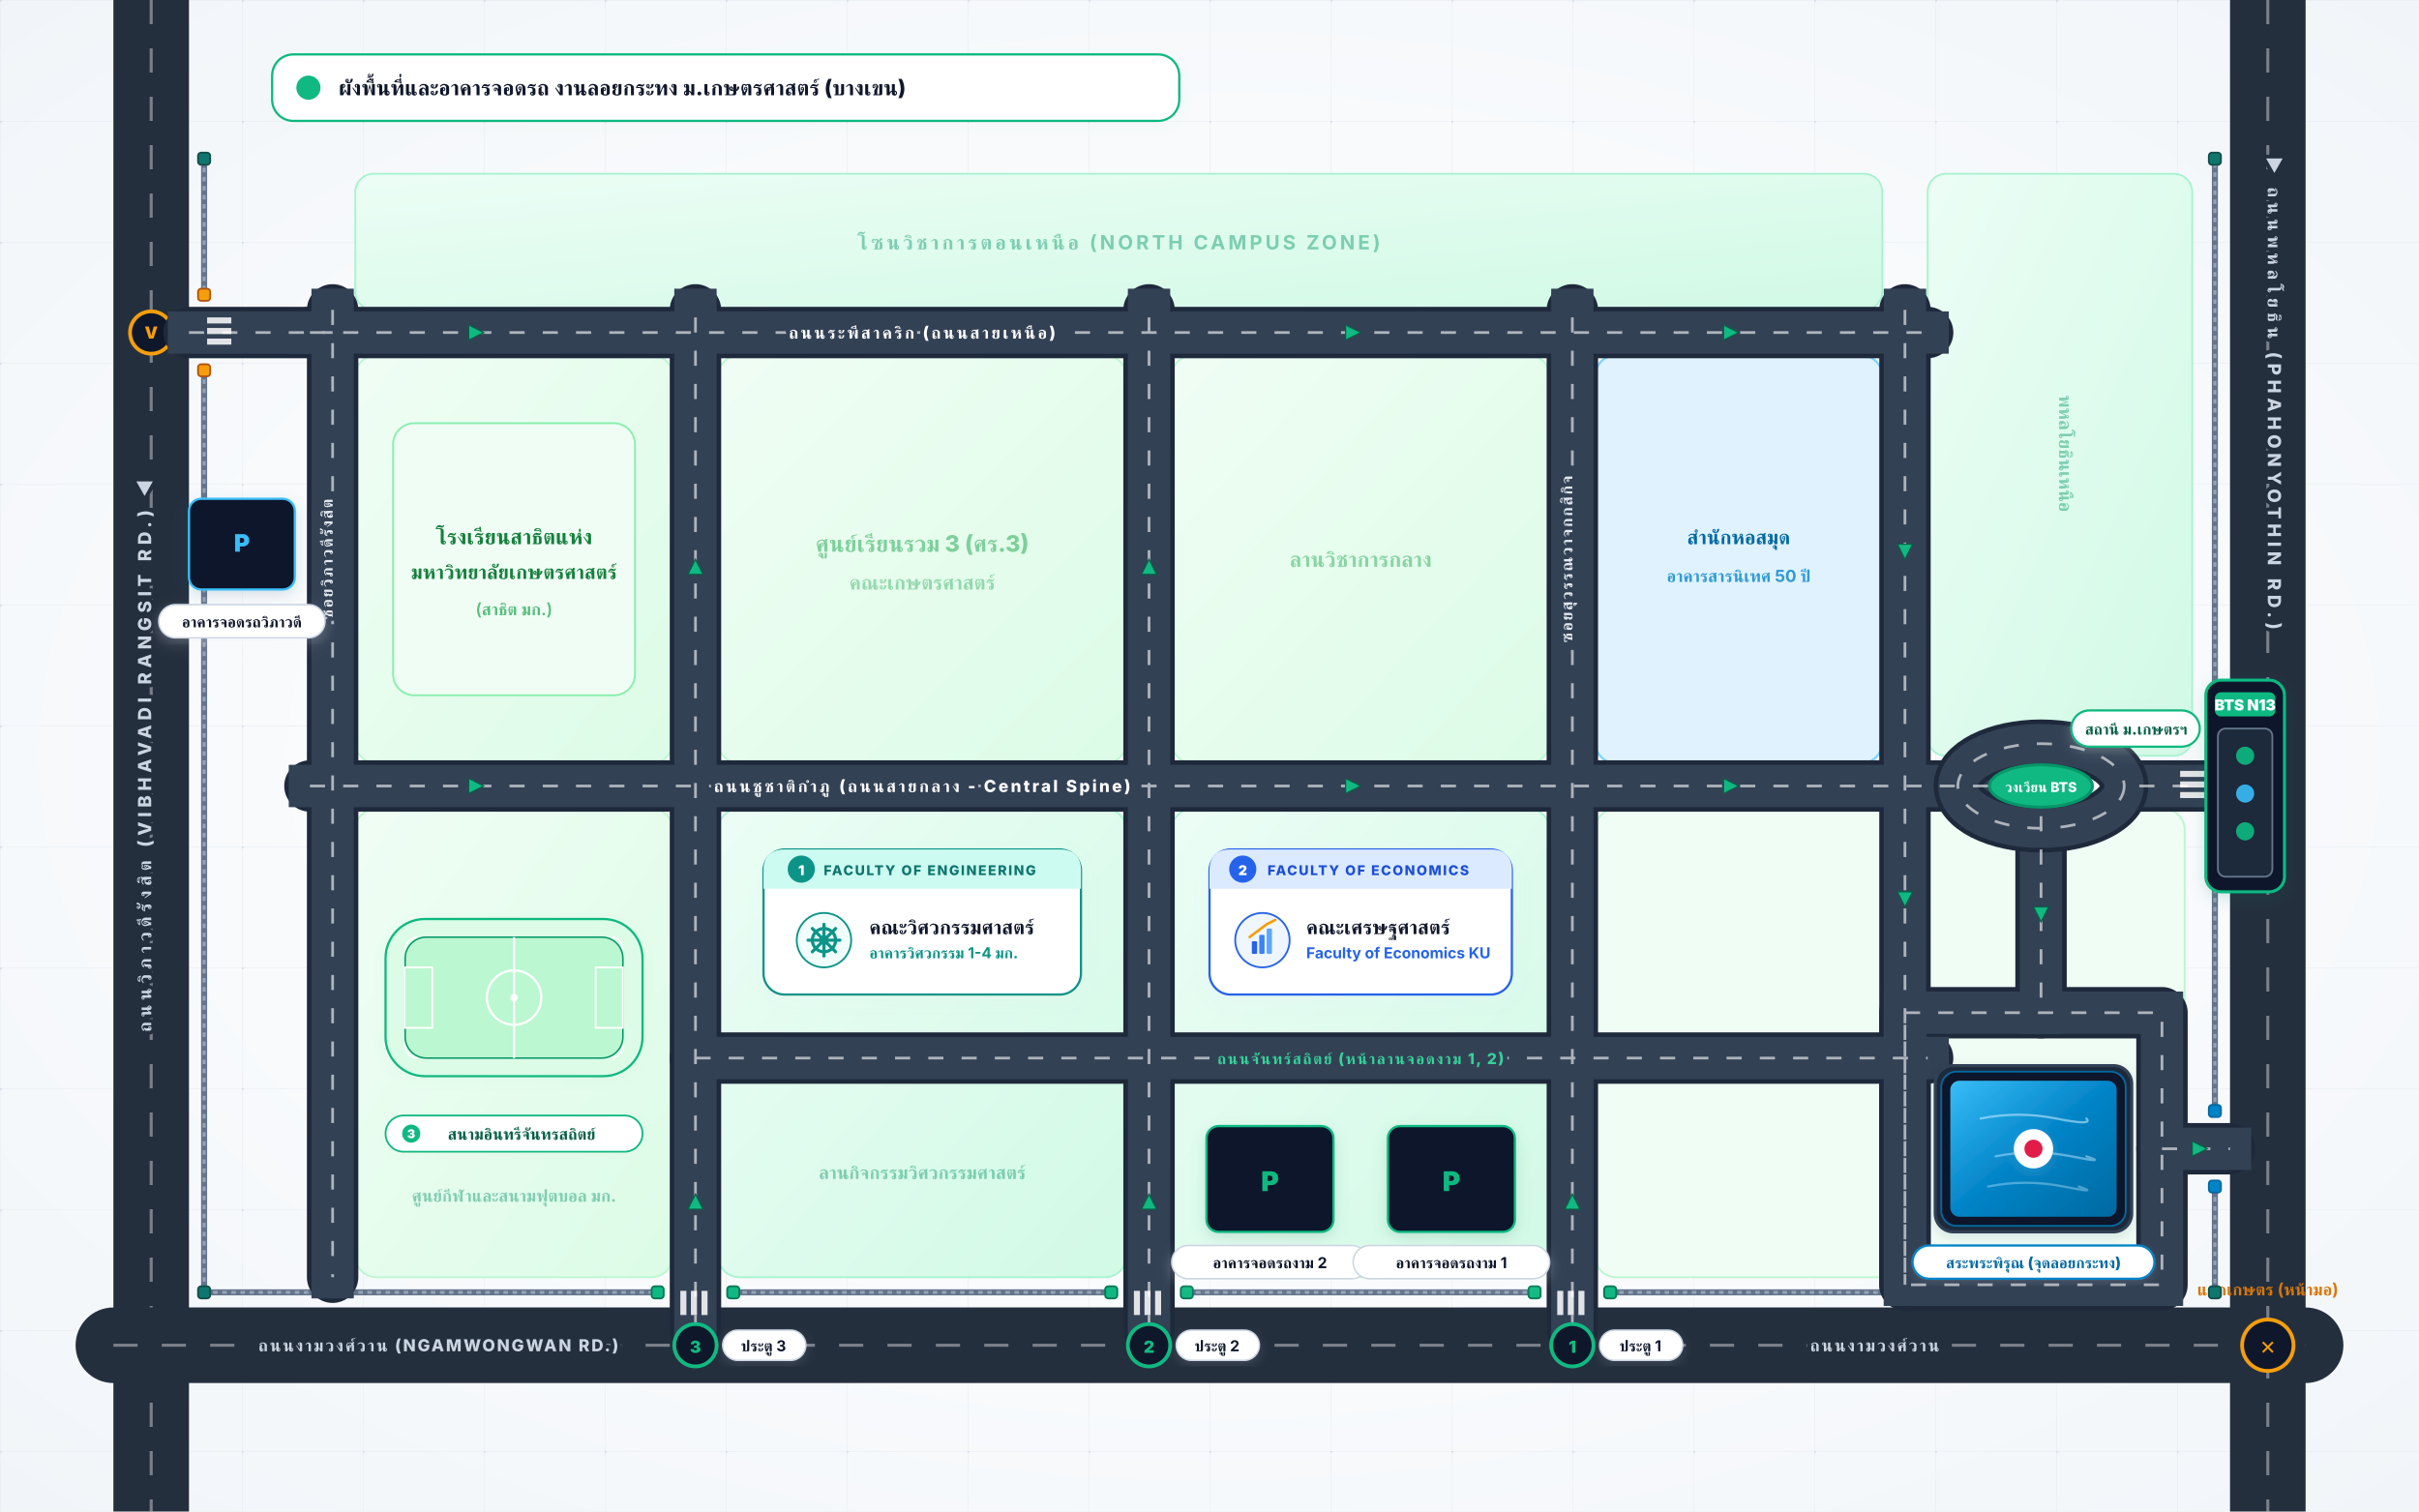
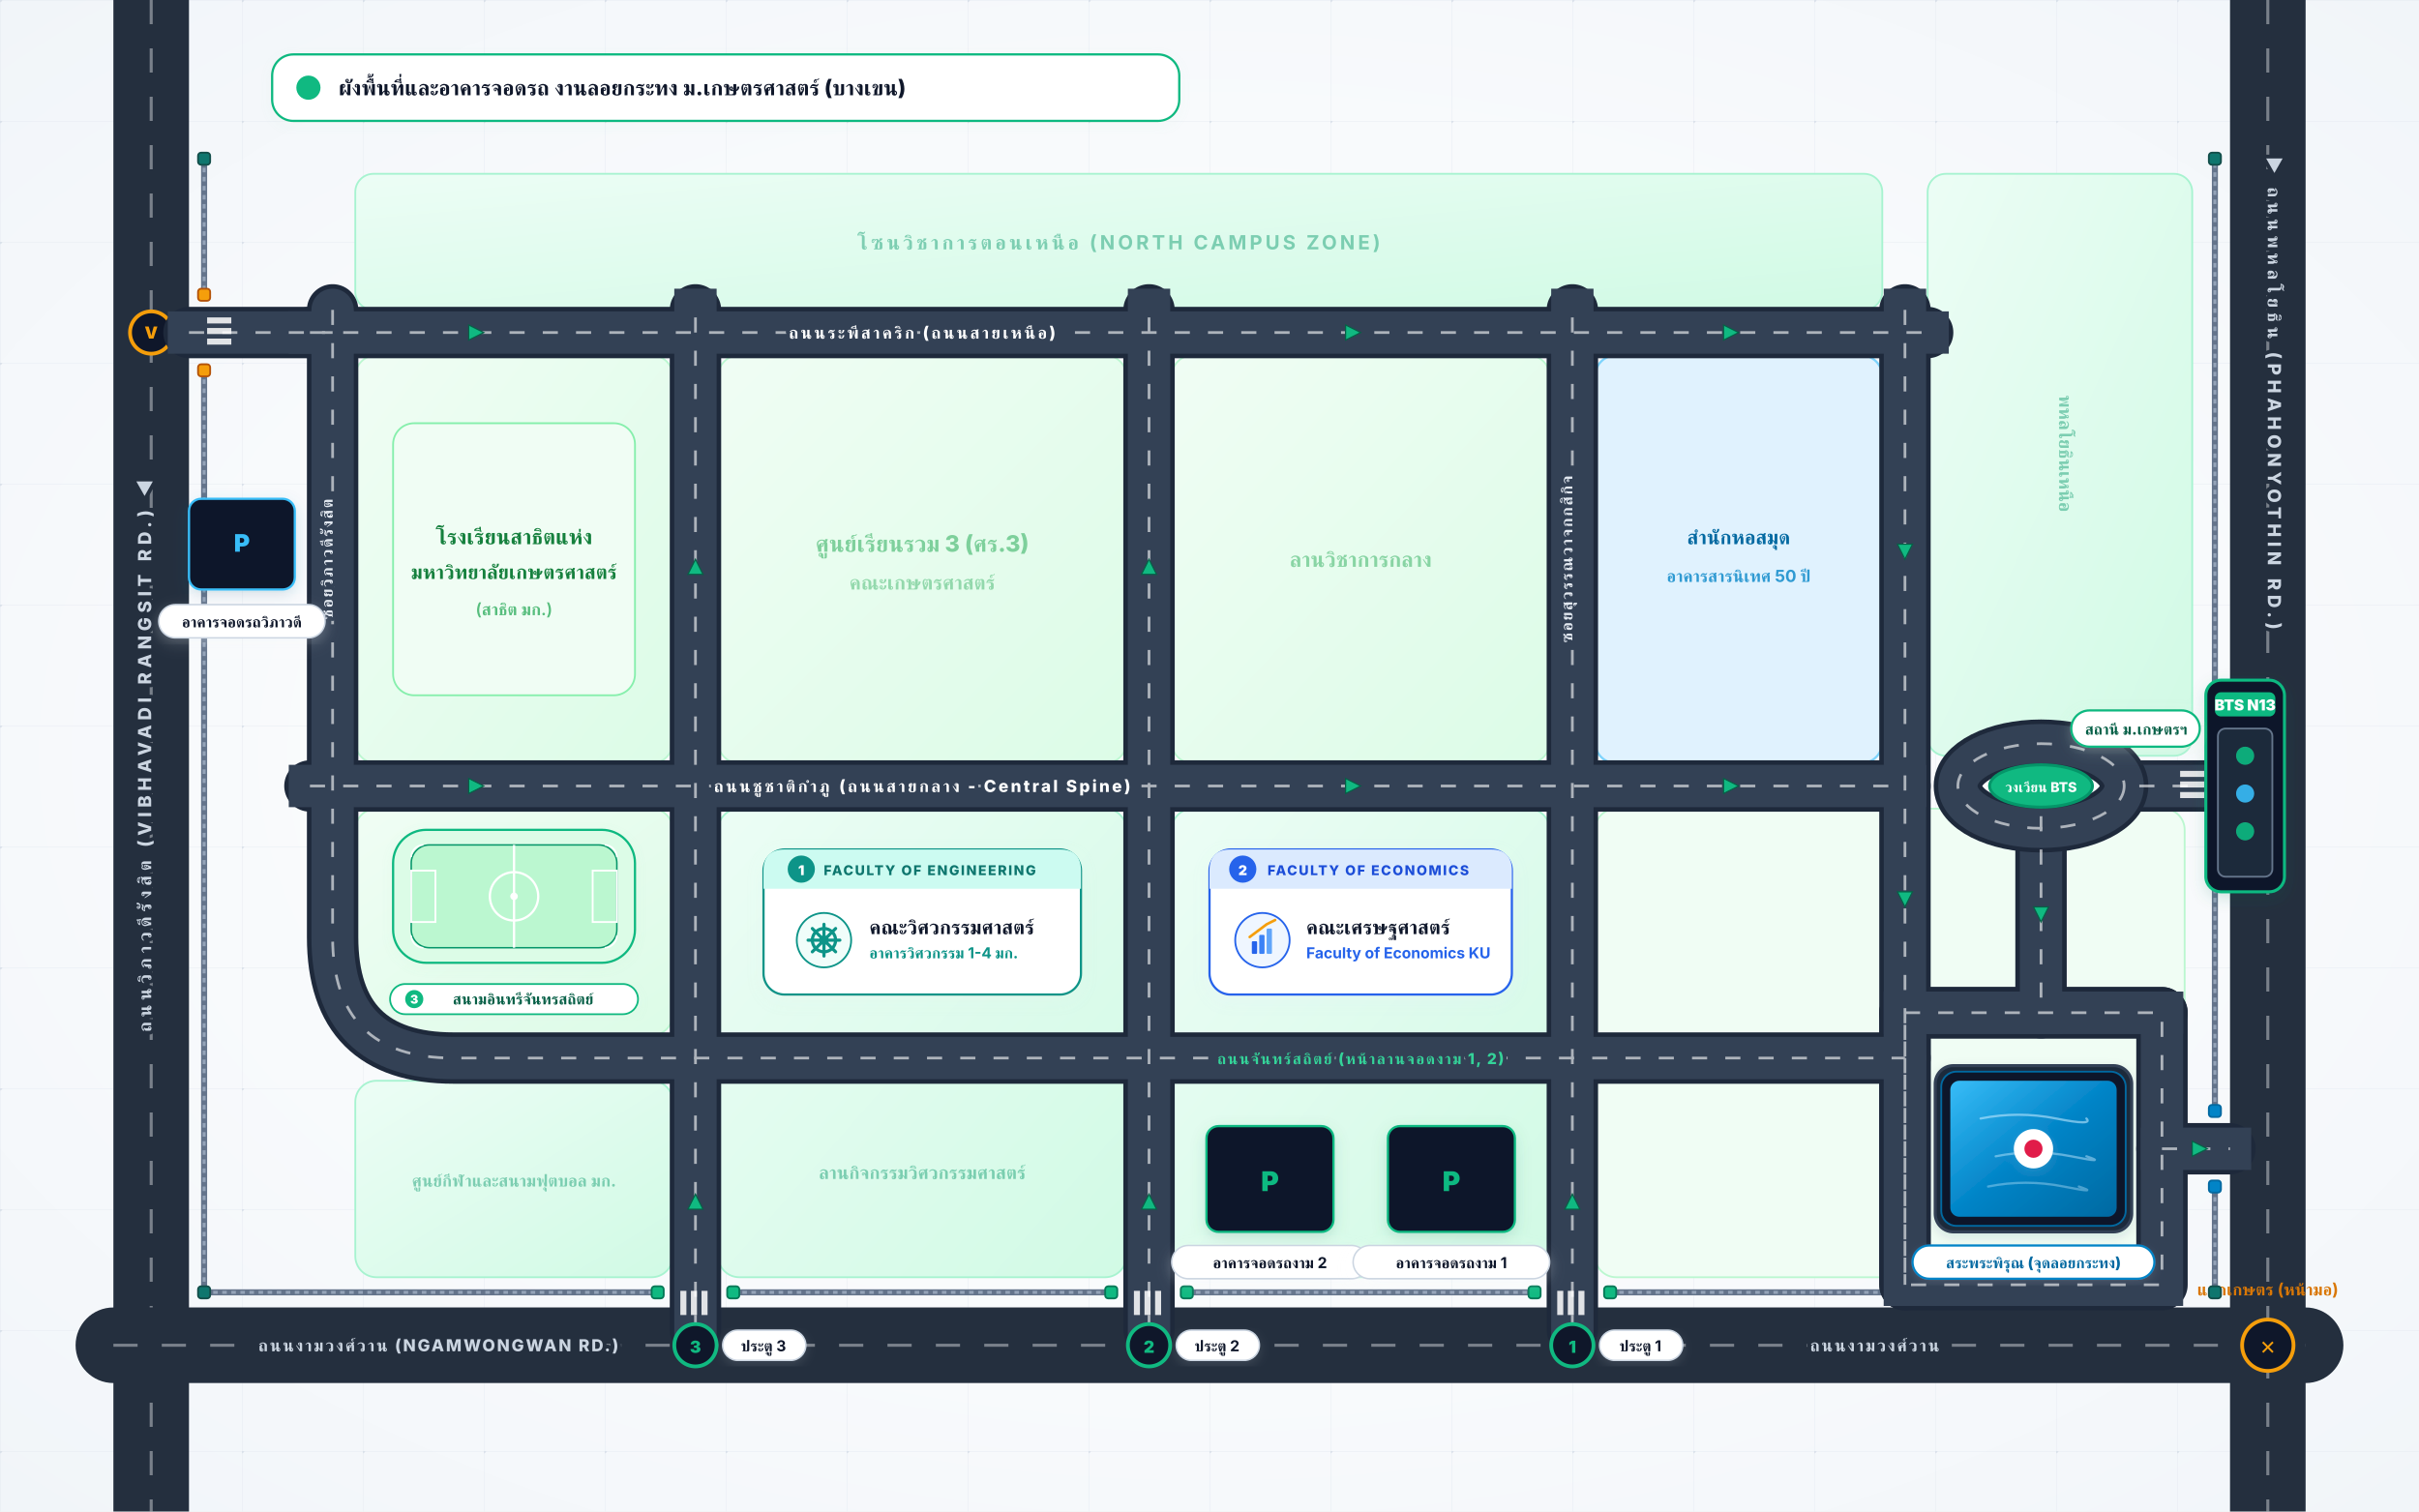
<svg xmlns="http://www.w3.org/2000/svg" viewBox="0 0 1600 1000" width="1600" height="1000" style="font-family: 'Inter', 'Prompt', -apple-system, BlinkMacSystemFont, sans-serif;">
  <defs>
    <radialGradient id="vignetteGlow" cx="50%" cy="50%" r="70%">
      <stop offset="0%" stop-color="#FFFFFF" />
      <stop offset="60%" stop-color="#F8FAFC" />
      <stop offset="100%" stop-color="#F1F5F9" />
    </radialGradient>
    <pattern id="gridBlueprint" width="80" height="80" patternUnits="userSpaceOnUse">
      <path d="M 80 0 L 0 0 0 80" fill="none" stroke="#E2E8F0" stroke-width="0.8" stroke-opacity="0.6" />
      <circle cx="0" cy="0" r="1.5" fill="#CBD5E1" fill-opacity="0.5" />
    </pattern>
    <linearGradient id="lawnNorth" x1="0%" y1="0%" x2="100%" y2="100%">
      <stop offset="0%" stop-color="#ECFDF5" />
      <stop offset="100%" stop-color="#D1FAE5" />
    </linearGradient>
    <linearGradient id="lawnCenter" x1="0%" y1="0%" x2="100%" y2="100%">
      <stop offset="0%" stop-color="#F0FDF4" />
      <stop offset="100%" stop-color="#DCFCE7" />
    </linearGradient>
    <linearGradient id="pondWaterGrad" x1="0%" y1="0%" x2="100%" y2="100%">
      <stop offset="0%" stop-color="#38BDF8" />
      <stop offset="50%" stop-color="#0284C7" />
      <stop offset="100%" stop-color="#0369A1" />
    </linearGradient>
    <filter id="dropSoft" x="-20%" y="-20%" width="140%" height="140%">
      <feGaussianBlur stdDeviation="3.5" result="blur" />
      <feOffset dx="0" dy="2.5" />
      <feComponentTransfer>
        <feFuncA type="linear" slope="0.12" />
      </feComponentTransfer>
      <feMerge>
        <feMergeNode />
        <feMergeNode in="SourceGraphic" />
      </feMerge>
    </filter>
    <filter id="cardGlow" x="-20%" y="-20%" width="140%" height="140%">
      <feGaussianBlur stdDeviation="5" result="blur" />
      <feOffset dx="0" dy="3.5" />
      <feComponentTransfer>
        <feFuncA type="linear" slope="0.15" />
      </feComponentTransfer>
      <feMerge>
        <feMergeNode />
        <feMergeNode in="SourceGraphic" />
      </feMerge>
    </filter>
  </defs>
  <rect width="1600" height="1000" fill="url(#vignetteGlow)" />
  <rect width="1600" height="1000" fill="url(#gridBlueprint)" />
  <g transform="translate(180, 36)">
    <rect x="0" y="0" width="600" height="44" rx="14" fill="#FFFFFF" stroke="#10B981" stroke-width="1.5" filter="url(#dropSoft)" />
    <circle cx="24" cy="22" r="8" fill="#10B981" />
    <text x="44" y="27" fill="#0F172A" font-size="14" font-weight="800">ผังพื้นที่และอาคารจอดรถ งานลอยกระทง ม.เกษตรศาสตร์ (บางเขน)</text>
  </g>
  <rect x="235" y="115" width="1010" height="90" rx="12" fill="url(#lawnNorth)" stroke="#A7F3D0" stroke-width="1.2" />
  <text x="740" y="165" fill="#059669" font-size="13" font-weight="700" opacity="0.45" letter-spacing="2" text-anchor="middle">โซนวิชาการตอนเหนือ (NORTH CAMPUS ZONE)</text>
  <rect x="1275" y="115" width="175" height="385" rx="12" fill="url(#lawnNorth)" stroke="#A7F3D0" stroke-width="1.2" />
  <text x="1362" y="300" fill="#059669" font-size="12" font-weight="700" opacity="0.45" text-anchor="middle" transform="rotate(90 1362 300)">พหลโยธินเหนือ</text>
  <g transform="translate(235, 235)">
    <rect x="0" y="0" width="210" height="270" rx="14" fill="url(#lawnCenter)" stroke="#BBF7D0" stroke-width="1.2" />
    <rect x="25" y="45" width="160" height="180" rx="14" fill="#F0FDF4" stroke="#86EFAC" stroke-width="1.2" />
    <text x="105" y="125" fill="#15803D" font-size="14" font-weight="800" text-anchor="middle">โรงเรียนสาธิตแห่ง</text>
    <text x="105" y="148" fill="#15803D" font-size="13" font-weight="800" text-anchor="middle">มหาวิทยาลัยเกษตรศาสตร์</text>
    <text x="105" y="172" fill="#16A34A" font-size="11" font-weight="600" opacity="0.7" text-anchor="middle">(สาธิต มก.)</text>
  </g>
  <g transform="translate(475, 235)">
    <rect x="0" y="0" width="270" height="270" rx="14" fill="url(#lawnCenter)" stroke="#BBF7D0" stroke-width="1.2" />
    <text x="135" y="130" fill="#16A34A" font-size="15" font-weight="800" opacity="0.5" text-anchor="middle">ศูนย์เรียนรวม 3 (ศร.3)</text>
    <text x="135" y="155" fill="#16A34A" font-size="13" font-weight="700" opacity="0.4" text-anchor="middle">คณะเกษตรศาสตร์</text>
  </g>
  <g transform="translate(775, 235)">
    <rect x="0" y="0" width="250" height="270" rx="14" fill="url(#lawnCenter)" stroke="#BBF7D0" stroke-width="1.2" />
    <text x="125" y="140" fill="#16A34A" font-size="14" font-weight="800" opacity="0.45" text-anchor="middle">ลานวิชาการกลาง</text>
  </g>
  <g transform="translate(1055, 235)">
    <rect x="0" y="0" width="190" height="270" rx="14" fill="#E0F2FE" stroke="#7DD3FC" stroke-width="1.5" />
    <text x="95" y="125" fill="#0369A1" font-size="13" font-weight="800" text-anchor="middle">สำนักหอสมุด</text>
    <text x="95" y="150" fill="#0284C7" font-size="11" font-weight="700" opacity="0.8" text-anchor="middle">อาคารสารนิเทศ 50 ปี</text>
  </g>
  <g transform="translate(235, 535)">
-     <rect x="0" y="0" width="210" height="310" rx="14" fill="url(#lawnCenter)" stroke="#BBF7D0" stroke-width="1.2" />
-     <g transform="translate(105, 125)">
-       <rect x="-85" y="-52" width="170" height="104" rx="26" fill="#DCFCE7" stroke="#10B981" stroke-width="1.5" filter="url(#dropSoft)" />
-       <rect x="-72" y="-40" width="144" height="80" rx="14" fill="#BBF7D0" stroke="#059669" stroke-width="1" />
-       <line x1="0" y1="-40" x2="0" y2="40" stroke="#FFFFFF" stroke-width="1.5" />
-       <circle cx="0" cy="0" r="18" fill="none" stroke="#FFFFFF" stroke-width="1.5" />
+     <rect x="0" y="0" width="210" height="150" rx="14" fill="url(#lawnCenter)" stroke="#BBF7D0" stroke-width="1.2" />
+     <g transform="translate(105, 58)">
+       <rect x="-80" y="-44" width="160" height="88" rx="22" fill="#DCFCE7" stroke="#10B981" stroke-width="1.5" filter="url(#dropSoft)" />
+       <rect x="-68" y="-34" width="136" height="68" rx="12" fill="#BBF7D0" stroke="#059669" stroke-width="1" />
+       <line x1="0" y1="-34" x2="0" y2="34" stroke="#FFFFFF" stroke-width="1.5" />
+       <circle cx="0" cy="0" r="16" fill="none" stroke="#FFFFFF" stroke-width="1.5" />
      <circle cx="0" cy="0" r="2.5" fill="#FFFFFF" />
-       <rect x="-72" y="-20" width="18" height="40" fill="none" stroke="#FFFFFF" stroke-width="1.2" />
-       <rect x="54" y="-20" width="18" height="40" fill="none" stroke="#FFFFFF" stroke-width="1.2" />
-       <path d="M -72 -32 A 8 8 0 0 1 -64 -40" fill="none" stroke="#FFFFFF" stroke-width="1" />
-       <path d="M -72 32 A 8 8 0 0 0 -64 40" fill="none" stroke="#FFFFFF" stroke-width="1" />
-       <path d="M 72 -32 A 8 8 0 0 0 64 -40" fill="none" stroke="#FFFFFF" stroke-width="1" />
-       <path d="M 72 32 A 8 8 0 0 1 64 40" fill="none" stroke="#FFFFFF" stroke-width="1" />
-     </g>
-     <g transform="translate(105, 215)">
-       <rect x="-85" y="-12" width="170" height="24" rx="12" fill="#FFFFFF" stroke="#10B981" stroke-width="1.2" filter="url(#dropSoft)" />
-       <circle cx="-68" cy="0" r="6" fill="#10B981" />
-       <text x="-68" y="3" fill="#FFFFFF" font-size="8" font-weight="900" text-anchor="middle">3</text>
-       <text x="5" y="4" fill="#065F46" font-size="10.5" font-weight="800" text-anchor="middle">สนามอินทรีจันทรสถิตย์</text>
-     </g>
-     <text x="105" y="260" fill="#059669" font-size="11" font-weight="700" opacity="0.45" text-anchor="middle">ศูนย์กีฬาและสนามฟุตบอล มก.</text>
+       <rect x="-68" y="-17" width="16" height="34" fill="none" stroke="#FFFFFF" stroke-width="1.2" />
+       <rect x="52" y="-17" width="16" height="34" fill="none" stroke="#FFFFFF" stroke-width="1.2" />
+       <path d="M -68 -26 A 8 8 0 0 1 -60 -34" fill="none" stroke="#FFFFFF" stroke-width="1" />
+       <path d="M -68 26 A 8 8 0 0 0 -60 34" fill="none" stroke="#FFFFFF" stroke-width="1" />
+       <path d="M 68 -26 A 8 8 0 0 0 60 -34" fill="none" stroke="#FFFFFF" stroke-width="1" />
+       <path d="M 68 26 A 8 8 0 0 1 60 34" fill="none" stroke="#FFFFFF" stroke-width="1" />
+     </g>
+     <g transform="translate(105, 126)">
+       <rect x="-82" y="-10" width="164" height="20" rx="10" fill="#FFFFFF" stroke="#10B981" stroke-width="1.2" filter="url(#dropSoft)" />
+       <circle cx="-66" cy="0" r="6" fill="#10B981" />
+       <text x="-66" y="3" fill="#FFFFFF" font-size="8" font-weight="900" text-anchor="middle">3</text>
+       <text x="6" y="3.5" fill="#065F46" font-size="10" font-weight="800" text-anchor="middle">สนามอินทรีจันทรสถิตย์</text>
+     </g>
+   </g>
+   <g transform="translate(235, 715)">
+     <rect x="0" y="0" width="210" height="130" rx="14" fill="url(#lawnNorth)" stroke="#A7F3D0" stroke-width="1.2" />
+     <text x="105" y="70" fill="#059669" font-size="11" font-weight="700" opacity="0.45" text-anchor="middle">ศูนย์กีฬาและสนามฟุตบอล มก.</text>
  </g>
  <g transform="translate(475, 535)">
    <rect x="0" y="0" width="270" height="310" rx="14" fill="url(#lawnNorth)" stroke="#A7F3D0" stroke-width="1.2" />
    <g transform="translate(135, 75)" filter="url(#cardGlow)">
      <rect x="-105" y="-48" width="210" height="96" rx="14" fill="#FFFFFF" stroke="#0D9488" stroke-width="1.5" />
      <path d="M -105 -34 Q -105 -48 -91 -48 L 91 -48 Q 105 -48 105 -34 L 105 -22 L -105 -22 Z" fill="#CCFBF1" />
      <circle cx="-80" cy="-35" r="9" fill="#0D9488" />
      <text x="-80" y="-31" fill="#FFFFFF" font-size="9" font-weight="900" text-anchor="middle">1</text>
      <text x="5" y="-31" fill="#0F766E" font-size="9" font-weight="800" letter-spacing="1" text-anchor="middle">FACULTY OF ENGINEERING</text>
      <circle cx="-65" cy="12" r="18" fill="#F0FDFA" stroke="#0D9488" stroke-width="1.2" />
      <g transform="translate(-65, 12) scale(0.7)">
        <circle cx="0" cy="0" r="11" fill="none" stroke="#0D9488" stroke-width="3" />
        <circle cx="0" cy="0" r="4.5" fill="#0D9488" />
        <line x1="-15" y1="0" x2="15" y2="0" stroke="#0D9488" stroke-width="3" stroke-linecap="round" />
        <line x1="0" y1="-15" x2="0" y2="15" stroke="#0D9488" stroke-width="3" stroke-linecap="round" />
        <line x1="-11" y1="-11" x2="11" y2="11" stroke="#0D9488" stroke-width="3" stroke-linecap="round" />
        <line x1="-11" y1="11" x2="11" y2="-11" stroke="#0D9488" stroke-width="3" stroke-linecap="round" />
      </g>
      <text x="-35" y="8" fill="#0F172A" font-size="13" font-weight="800" text-anchor="start">คณะวิศวกรรมศาสตร์</text>
      <text x="-35" y="24" fill="#0D9488" font-size="10" font-weight="700" text-anchor="start">อาคารวิศวกรรม 1-4 มก.</text>
    </g>
    <text x="135" y="245" fill="#059669" font-size="12" font-weight="700" opacity="0.45" text-anchor="middle">ลานกิจกรรมวิศวกรรมศาสตร์</text>
  </g>
  <g transform="translate(775, 535)">
    <rect x="0" y="0" width="250" height="310" rx="14" fill="url(#lawnNorth)" stroke="#A7F3D0" stroke-width="1.2" />
    <g transform="translate(125, 75)" filter="url(#cardGlow)">
      <rect x="-100" y="-48" width="200" height="96" rx="14" fill="#FFFFFF" stroke="#2563EB" stroke-width="1.5" />
      <path d="M -100 -34 Q -100 -48 -86 -48 L 86 -48 Q 100 -48 100 -34 L 100 -22 L -100 -22 Z" fill="#DBEAFE" />
      <circle cx="-78" cy="-35" r="9" fill="#2563EB" />
      <text x="-78" y="-31" fill="#FFFFFF" font-size="9" font-weight="900" text-anchor="middle">2</text>
      <text x="5" y="-31" fill="#1D4ED8" font-size="9" font-weight="800" letter-spacing="1" text-anchor="middle">FACULTY OF ECONOMICS</text>
      <circle cx="-65" cy="12" r="18" fill="#EFF6FF" stroke="#2563EB" stroke-width="1.2" />
      <g transform="translate(-65, 12) scale(0.7)">
        <rect x="-10" y="1" width="5" height="12" fill="#2563EB" rx="1" />
        <rect x="-3" y="-5" width="5" height="18" fill="#3B82F6" rx="1" />
        <rect x="4" y="-11" width="5" height="24" fill="#60A5FA" rx="1" />
        <path d="M -12 -3 L -4 -9 L 4 -15 L 12 -19" fill="none" stroke="#F59E0B" stroke-width="2.5" stroke-linecap="round" />
      </g>
      <text x="-36" y="8" fill="#0F172A" font-size="13" font-weight="800" text-anchor="start">คณะเศรษฐศาสตร์</text>
      <text x="-36" y="24" fill="#2563EB" font-size="10" font-weight="700" text-anchor="start">Faculty of Economics KU</text>
    </g>
  </g>
  <g transform="translate(1055, 535)">
    <rect x="0" y="0" width="390" height="310" rx="14" fill="#F0FDF4" stroke="#BBF7D0" stroke-width="1.2" />
    <text x="75" y="160" fill="#059669" font-size="12" font-weight="700" opacity="0.4" text-anchor="middle">ลานวัฒนธรรม</text>
  </g>
  <rect x="75" y="0" width="50" height="1000" fill="#242F3E" />
  <line x1="100" y1="0" x2="100" y2="1000" stroke="#F8FAFC" stroke-width="2" stroke-dasharray="16,16" opacity="0.4" />
  <rect x="50" y="865" width="1500" height="50" fill="#242F3E" rx="25" />
  <line x1="75" y1="890" x2="1525" y2="890" stroke="#F8FAFC" stroke-width="2" stroke-dasharray="16,16" opacity="0.4" />
  <rect x="1475" y="0" width="50" height="1000" fill="#242F3E" />
  <line x1="1500" y1="0" x2="1500" y2="1000" stroke="#F8FAFC" stroke-width="2" stroke-dasharray="16,16" opacity="0.4" />
  <g transform="translate(1475, 865)">
    <circle cx="25" cy="25" r="17" fill="#0F172A" stroke="#F59E0B" stroke-width="2.5" />
    <text x="25" y="31" fill="#F59E0B" font-size="13" font-weight="900" text-anchor="middle">✕</text>
    <text x="25" y="-8" fill="#D97706" font-size="11" font-weight="700" text-anchor="middle">แยกเกษตร (หน้ามอ)</text>
  </g>
  <g transform="translate(75, 200)">
    <circle cx="25" cy="20" r="14" fill="#0F172A" stroke="#F59E0B" stroke-width="2.5" />
    <text x="25" y="24" fill="#F59E0B" font-size="11" font-weight="900" text-anchor="middle">V</text>
    <rect x="48" y="8" width="82" height="24" rx="12" fill="#FFFFFF" stroke="#CBD5E1" stroke-width="1" filter="url(#dropSoft)" />
    <text x="89" y="24" fill="#0F172A" font-size="10.5" font-weight="800" text-anchor="middle">ประตูวิภาวดี</text>
  </g>
  <g id="campus-perimeter-fence">
    <g fill="none" stroke="#64748B" stroke-width="4" stroke-linecap="round" stroke-linejoin="round">
      <line x1="135" y1="105" x2="135" y2="195" />
      <line x1="135" y1="245" x2="135" y2="855" />
      <line x1="135" y1="855" x2="435" y2="855" />
      <line x1="485" y1="855" x2="735" y2="855" />
      <line x1="785" y1="855" x2="1015" y2="855" />
      <line x1="1065" y1="855" x2="1440" y2="855" />
      <line x1="1465" y1="855" x2="1465" y2="785" />
      <line x1="1465" y1="735" x2="1465" y2="545" />
      <line x1="1465" y1="495" x2="1465" y2="105" />
    </g>
    <g fill="none" stroke="#94A3B8" stroke-width="2" stroke-dasharray="3,3">
      <line x1="135" y1="105" x2="135" y2="195" />
      <line x1="135" y1="245" x2="135" y2="855" />
      <line x1="135" y1="855" x2="435" y2="855" />
      <line x1="485" y1="855" x2="735" y2="855" />
      <line x1="785" y1="855" x2="1015" y2="855" />
      <line x1="1065" y1="855" x2="1440" y2="855" />
      <line x1="1465" y1="855" x2="1465" y2="785" />
      <line x1="1465" y1="735" x2="1465" y2="545" />
      <line x1="1465" y1="495" x2="1465" y2="105" />
    </g>
    <rect x="131" y="851" width="8" height="8" rx="2" fill="#0F766E" stroke="#134E4A" stroke-width="1.2" />
    <rect x="1461" y="851" width="8" height="8" rx="2" fill="#0F766E" stroke="#134E4A" stroke-width="1.2" />
    <rect x="131" y="101" width="8" height="8" rx="2" fill="#0F766E" stroke="#134E4A" stroke-width="1.2" />
    <rect x="1461" y="101" width="8" height="8" rx="2" fill="#0F766E" stroke="#134E4A" stroke-width="1.2" />
    <rect x="131" y="191" width="8" height="8" rx="2" fill="#F59E0B" stroke="#B45309" stroke-width="1.2" />
    <rect x="131" y="241" width="8" height="8" rx="2" fill="#F59E0B" stroke="#B45309" stroke-width="1.2" />
    <rect x="431" y="851" width="8" height="8" rx="2" fill="#10B981" stroke="#047857" stroke-width="1.2" />
    <rect x="481" y="851" width="8" height="8" rx="2" fill="#10B981" stroke="#047857" stroke-width="1.2" />
    <rect x="731" y="851" width="8" height="8" rx="2" fill="#10B981" stroke="#047857" stroke-width="1.2" />
    <rect x="781" y="851" width="8" height="8" rx="2" fill="#10B981" stroke="#047857" stroke-width="1.2" />
    <rect x="1011" y="851" width="8" height="8" rx="2" fill="#10B981" stroke="#047857" stroke-width="1.2" />
    <rect x="1061" y="851" width="8" height="8" rx="2" fill="#10B981" stroke="#047857" stroke-width="1.2" />
    <rect x="1461" y="491" width="8" height="8" rx="2" fill="#10B981" stroke="#047857" stroke-width="1.2" />
    <rect x="1461" y="541" width="8" height="8" rx="2" fill="#10B981" stroke="#047857" stroke-width="1.2" />
    <rect x="1461" y="731" width="8" height="8" rx="2" fill="#0284C7" stroke="#0369A1" stroke-width="1.2" />
    <rect x="1461" y="781" width="8" height="8" rx="2" fill="#0284C7" stroke="#0369A1" stroke-width="1.2" />
  </g>
  <g fill="none" stroke="#1E293B" stroke-width="34" stroke-linecap="round" stroke-linejoin="round">
    <line x1="205" y1="220" x2="1275" y2="220" />
-     <line x1="205" y1="520" x2="1360" y2="520" />
-     <line x1="460" y1="700" x2="1275" y2="700" />
+     <line x1="205" y1="520" x2="1260" y2="520" />
+     <path d="M 220 205 L 220 620 Q 220 700 300 700 L 1260 700" />
    <line x1="125" y1="220" x2="220" y2="220" />
-     <line x1="220" y1="205" x2="220" y2="845" />
    <line x1="460" y1="880" x2="460" y2="205" />
    <line x1="760" y1="880" x2="760" y2="205" />
    <line x1="1040" y1="880" x2="1040" y2="205" />
    <line x1="1260" y1="205" x2="1260" y2="850" />
+     <line x1="1260" y1="670" x2="1430" y2="670" />
    <line x1="1350" y1="540" x2="1350" y2="670" />
    <path d="M 1260 670 L 1430 670 L 1430 850 L 1260 850 Z" />
    <line x1="1415" y1="520" x2="1475" y2="520" />
    <line x1="1430" y1="760" x2="1475" y2="760" />
  </g>
  <g fill="none" stroke="#334155" stroke-width="28" stroke-linecap="square" stroke-linejoin="miter">
    <line x1="205" y1="220" x2="1275" y2="220" />
-     <line x1="205" y1="520" x2="1360" y2="520" />
-     <line x1="460" y1="700" x2="1275" y2="700" />
+     <line x1="205" y1="520" x2="1260" y2="520" />
+     <path d="M 220 205 L 220 620 Q 220 700 300 700 L 1260 700" stroke-linecap="round" />
    <line x1="125" y1="220" x2="220" y2="220" />
-     <line x1="220" y1="205" x2="220" y2="845" />
    <line x1="460" y1="880" x2="460" y2="205" />
    <line x1="760" y1="880" x2="760" y2="205" />
    <line x1="1040" y1="880" x2="1040" y2="205" />
    <line x1="1260" y1="205" x2="1260" y2="850" />
+     <line x1="1260" y1="670" x2="1430" y2="670" />
    <line x1="1350" y1="540" x2="1350" y2="670" />
    <path d="M 1260 670 L 1430 670 L 1430 850 L 1260 850 Z" />
    <line x1="1415" y1="520" x2="1475" y2="520" />
    <line x1="1430" y1="760" x2="1475" y2="760" />
  </g>
  <ellipse cx="1350" cy="520" rx="55" ry="28" fill="none" stroke="#1E293B" stroke-width="32" />
  <ellipse cx="1350" cy="520" rx="55" ry="28" fill="none" stroke="#334155" stroke-width="26" />
  <g fill="none" stroke="#FFFFFF" stroke-width="1.8" stroke-dasharray="10,12" opacity="0.6">
    <line x1="205" y1="220" x2="1275" y2="220" />
-     <line x1="205" y1="520" x2="1360" y2="520" />
-     <line x1="460" y1="700" x2="1275" y2="700" />
+     <line x1="205" y1="520" x2="1260" y2="520" />
+     <path d="M 220 205 L 220 620 Q 220 700 300 700 L 1260 700" />
    <line x1="125" y1="220" x2="220" y2="220" />
-     <line x1="220" y1="205" x2="220" y2="845" />
    <line x1="460" y1="880" x2="460" y2="205" />
    <line x1="760" y1="880" x2="760" y2="205" />
    <line x1="1040" y1="880" x2="1040" y2="205" />
    <line x1="1260" y1="205" x2="1260" y2="850" />
    <line x1="1350" y1="540" x2="1350" y2="670" />
    <path d="M 1260 670 L 1430 670 L 1430 850 L 1260 850 Z" />
    <ellipse cx="1350" cy="520" rx="55" ry="28" />
    <line x1="1415" y1="520" x2="1475" y2="520" />
    <line x1="1430" y1="760" x2="1475" y2="760" />
  </g>
  <g stroke="#FFFFFF" stroke-width="2.5" stroke-dasharray="4,3" opacity="0.85">
    <line x1="145" y1="210" x2="145" y2="230" stroke-width="16" />
    <line x1="450" y1="862" x2="470" y2="862" stroke-width="16" />
    <line x1="750" y1="862" x2="770" y2="862" stroke-width="16" />
    <line x1="1030" y1="862" x2="1050" y2="862" stroke-width="16" />
    <line x1="1450" y1="510" x2="1450" y2="530" stroke-width="16" />
  </g>
  <ellipse cx="1350" cy="520" rx="34" ry="14" fill="#10B981" stroke="#059669" stroke-width="2" />
  <text x="1350" y="524" fill="#FFFFFF" font-size="9" font-weight="800" text-anchor="middle">วงเวียน BTS</text>
  <g fill="#10B981" stroke="#065F46" stroke-width="0.8">
    <polygon points="320,220 310,215 310,225" />
    <polygon points="900,220 890,215 890,225" />
    <polygon points="1150,220 1140,215 1140,225" />
    <polygon points="320,520 310,515 310,525" />
    <polygon points="900,520 890,515 890,525" />
    <polygon points="1150,520 1140,515 1140,525" />
    <polygon points="460,370 455,380 465,380" />
    <polygon points="460,790 455,800 465,800" />
    <polygon points="760,370 755,380 765,380" />
    <polygon points="760,790 755,800 765,800" />
    <polygon points="1040,790 1035,800 1045,800" />
    <polygon points="1260,370 1265,360 1255,360" />
    <polygon points="1260,600 1265,590 1255,590" />
    <polygon points="1350,610 1345,600 1355,600" />
    <polygon points="1460,760 1450,755 1450,765" />
  </g>
  <text x="610" y="224" fill="#FFFFFF" stroke="#334155" stroke-width="5" stroke-linejoin="round" style="paint-order: stroke fill;" font-size="11" font-weight="800" letter-spacing="1.5" text-anchor="middle">ถนนระพีสาคริก (ถนนสายเหนือ)</text>
  <text x="610" y="524" fill="#FFFFFF" stroke="#334155" stroke-width="5" stroke-linejoin="round" style="paint-order: stroke fill;" font-size="11" font-weight="800" letter-spacing="1.5" text-anchor="middle">ถนนชูชาติกำภู (ถนนสายกลาง - Central Spine)</text>
-   <text x="900" y="704" fill="#34D399" stroke="#334155" stroke-width="6" stroke-linejoin="round" style="paint-order: stroke fill;" font-size="10" font-weight="800" letter-spacing="1" text-anchor="middle">ถนนจันทร์สถิตย์ (หน้าลานจอดงาม 1, 2)</text>
+   <text x="900" y="704" fill="#34D399" stroke="#334155" stroke-width="5" stroke-linejoin="round" style="paint-order: stroke fill;" font-size="10" font-weight="800" letter-spacing="1" text-anchor="middle">ถนนจันทร์สถิตย์ (หน้าลานจอดงาม 1, 2)</text>
  <text x="220" y="370" fill="#E2E8F0" stroke="#334155" stroke-width="5" stroke-linejoin="round" style="paint-order: stroke fill;" font-size="10.5" font-weight="800" letter-spacing="1" text-anchor="middle" transform="rotate(-90 220 370)">ซอยวิภาวดีรังสิต</text>
  <text x="1040" y="370" fill="#E2E8F0" stroke="#334155" stroke-width="5" stroke-linejoin="round" style="paint-order: stroke fill;" font-size="10.5" font-weight="800" letter-spacing="1" text-anchor="middle" transform="rotate(-90 1040 370)">ซอยสุวรรณวาจกกสิกิจ</text>
  <text x="100" y="500" fill="#CBD5E1" stroke="#242F3E" stroke-width="5" stroke-linejoin="round" style="paint-order: stroke fill;" font-size="12" font-weight="800" letter-spacing="3" transform="rotate(-90 100 500)" text-anchor="middle">ถนนวิภาวดีรังสิต (VIBHAVADI RANGSIT RD.) ◀</text>
  <text x="290" y="894" fill="#CBD5E1" stroke="#242F3E" stroke-width="5" stroke-linejoin="round" style="paint-order: stroke fill;" font-size="11" font-weight="800" letter-spacing="1.2" text-anchor="middle">ถนนงามวงศ์วาน (NGAMWONGWAN RD.)</text>
  <text x="1240" y="894" fill="#CBD5E1" stroke="#242F3E" stroke-width="5" stroke-linejoin="round" style="paint-order: stroke fill;" font-size="11" font-weight="800" letter-spacing="1.2" text-anchor="middle">ถนนงามวงศ์วาน</text>
  <text x="1500" y="260" fill="#CBD5E1" stroke="#242F3E" stroke-width="5" stroke-linejoin="round" style="paint-order: stroke fill;" font-size="12" font-weight="800" letter-spacing="3" transform="rotate(90 1500 260)" text-anchor="middle">▶ ถนนพหลโยธิน (PHAHONYOTHIN RD.)</text>
  <g id="event-zone-loykrathong" transform="translate(1345, 760)" filter="url(#dropSoft)">
    <rect x="-65" y="-55" width="130" height="110" rx="12" fill="#1E293B" stroke="#334155" stroke-width="2" />
    <rect x="-61" y="-51" width="122" height="102" rx="10" fill="#0F172A" stroke="#0369A1" stroke-width="1.2" />
    <rect x="-55" y="-45" width="110" height="90" rx="6" fill="url(#pondWaterGrad)" />
    <path d="M -35 -20 Q -10 -25 15 -20 T 35 -20" fill="none" stroke="#BAE6FD" stroke-width="1.5" stroke-linecap="round" opacity="0.6" />
    <path d="M -25 5 Q 0 0 25 5 T 35 5" fill="none" stroke="#BAE6FD" stroke-width="1.5" stroke-linecap="round" opacity="0.5" />
    <path d="M -30 25 Q -5 20 20 25 T 30 25" fill="none" stroke="#BAE6FD" stroke-width="1.5" stroke-linecap="round" opacity="0.4" />
    <circle cx="0" cy="0" r="13" fill="#FFFFFF" filter="url(#dropSoft)" />
    <circle cx="0" cy="0" r="6" fill="#E11D48" />
  </g>
  <g transform="translate(1345, 835)">
    <rect x="-80" y="-11" width="160" height="22" rx="11" fill="#FFFFFF" stroke="#0284C7" stroke-width="1.5" filter="url(#dropSoft)" />
    <text x="0" y="4" fill="#0369A1" font-size="10" font-weight="800" text-anchor="middle">สระพระพิรุณ (จุดลอยกระทง)</text>
  </g>
  <g id="building-vipa" transform="translate(160, 360)" filter="url(#cardGlow)">
    <rect x="-35" y="-30" width="70" height="60" rx="8" fill="#0F172A" stroke="#38BDF8" stroke-width="1.5" />
    <text x="0" y="5" fill="#38BDF8" font-size="16" font-weight="900" text-anchor="middle">P</text>
    <rect x="-55" y="40" width="110" height="22" rx="11" fill="#FFFFFF" stroke="#CBD5E1" stroke-width="1" filter="url(#dropSoft)" />
    <text x="0" y="55" fill="#0F172A" font-size="10" font-weight="700" text-anchor="middle">อาคารจอดรถวิภาวดี</text>
  </g>
  <g id="building-ngam2" transform="translate(840, 780)" filter="url(#cardGlow)">
    <rect x="-42" y="-35" width="84" height="70" rx="8" fill="#0F172A" stroke="#10B981" stroke-width="1.5" />
    <text x="0" y="8" fill="#10B981" font-size="18" font-weight="900" text-anchor="middle">P</text>
    <rect x="-65" y="44" width="130" height="22" rx="11" fill="#FFFFFF" stroke="#CBD5E1" stroke-width="1" filter="url(#dropSoft)" />
    <text x="0" y="59" fill="#0F172A" font-size="10" font-weight="700" text-anchor="middle">อาคารจอดรถงาม 2</text>
  </g>
  <g id="building-ngam1" transform="translate(960, 780)" filter="url(#cardGlow)">
    <rect x="-42" y="-35" width="84" height="70" rx="8" fill="#0F172A" stroke="#10B981" stroke-width="1.5" />
    <text x="0" y="8" fill="#10B981" font-size="18" font-weight="900" text-anchor="middle">P</text>
    <rect x="-65" y="44" width="130" height="22" rx="11" fill="#FFFFFF" stroke="#CBD5E1" stroke-width="1" filter="url(#dropSoft)" />
    <text x="0" y="59" fill="#0F172A" font-size="10" font-weight="700" text-anchor="middle">อาคารจอดรถงาม 1</text>
  </g>
  <g id="station-bts-kaset" transform="translate(1485, 520)" filter="url(#cardGlow)">
    <rect x="-26" y="-70" width="52" height="140" rx="10" fill="#0F172A" stroke="#10B981" stroke-width="2" />
    <rect x="-20" y="-62" width="40" height="16" rx="4" fill="#10B981" />
    <text x="0" y="-50" fill="#FFFFFF" font-size="10" font-weight="900" text-anchor="middle">BTS N13</text>
    <rect x="-18" y="-38" width="36" height="98" rx="5" fill="#1E293B" stroke="#64748B" stroke-width="1.2" />
    <circle cx="0" cy="-20" r="6" fill="#10B981" opacity="0.9" />
    <circle cx="0" cy="5" r="6" fill="#38BDF8" opacity="0.9" />
    <circle cx="0" cy="30" r="6" fill="#10B981" opacity="0.9" />
    <rect x="-115" y="-50" width="85" height="24" rx="12" fill="#FFFFFF" stroke="#10B981" stroke-width="1.5" filter="url(#dropSoft)" />
    <text x="-72" y="-34" fill="#065F46" font-size="10" font-weight="800" text-anchor="middle">สถานี ม.เกษตรฯ</text>
  </g>
  <g transform="translate(460, 890)">
    <circle cx="0" cy="0" r="14" fill="#0F172A" stroke="#10B981" stroke-width="2.5" />
    <text x="0" y="5" fill="#10B981" font-size="11" font-weight="900" text-anchor="middle">3</text>
    <rect x="18" y="-10" width="55" height="20" rx="10" fill="#FFFFFF" stroke="#CBD5E1" stroke-width="1" filter="url(#dropSoft)" />
    <text x="45" y="4" fill="#0F172A" font-size="10" font-weight="700" text-anchor="middle">ประตู 3</text>
  </g>
  <g transform="translate(760, 890)">
    <circle cx="0" cy="0" r="14" fill="#0F172A" stroke="#10B981" stroke-width="2.5" />
    <text x="0" y="5" fill="#10B981" font-size="11" font-weight="900" text-anchor="middle">2</text>
    <rect x="18" y="-10" width="55" height="20" rx="10" fill="#FFFFFF" stroke="#CBD5E1" stroke-width="1" filter="url(#dropSoft)" />
    <text x="45" y="4" fill="#0F172A" font-size="10" font-weight="700" text-anchor="middle">ประตู 2</text>
  </g>
  <g transform="translate(1040, 890)">
    <circle cx="0" cy="0" r="14" fill="#0F172A" stroke="#10B981" stroke-width="2.5" />
    <text x="0" y="5" fill="#10B981" font-size="11" font-weight="900" text-anchor="middle">1</text>
    <rect x="18" y="-10" width="55" height="20" rx="10" fill="#FFFFFF" stroke="#CBD5E1" stroke-width="1" filter="url(#dropSoft)" />
    <text x="45" y="4" fill="#0F172A" font-size="10" font-weight="700" text-anchor="middle">ประตู 1</text>
  </g>
</svg>
